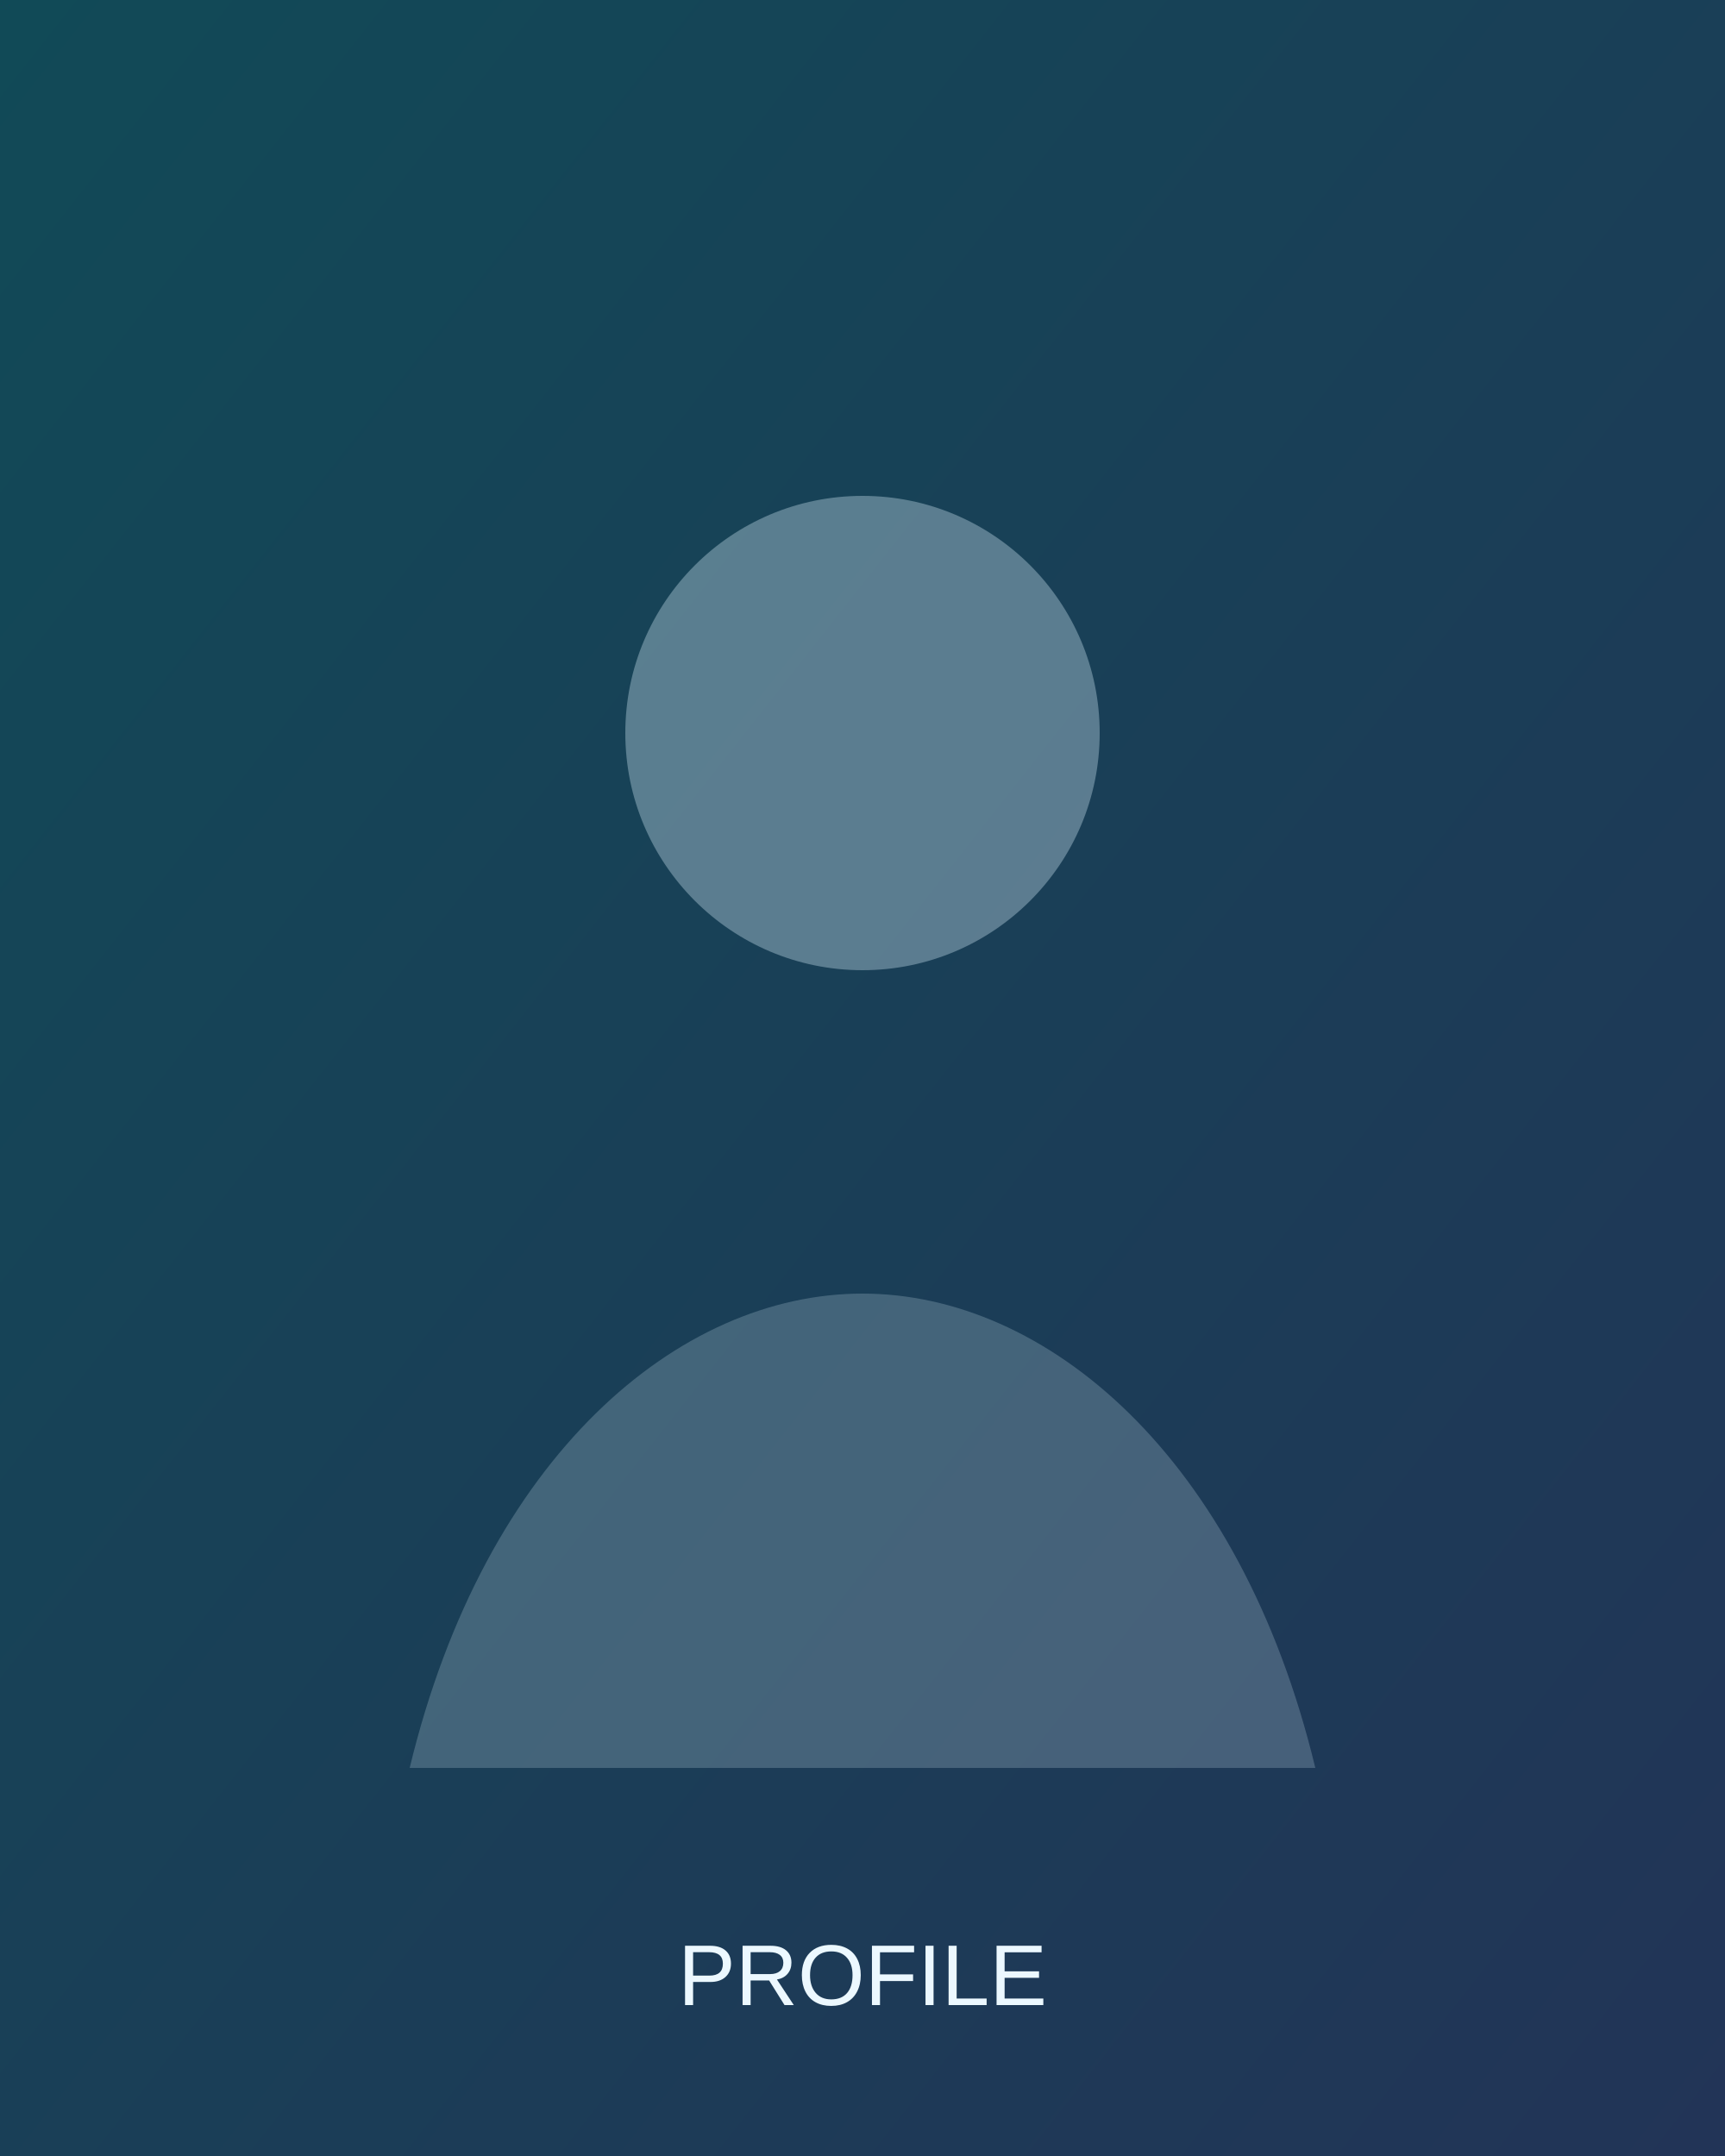
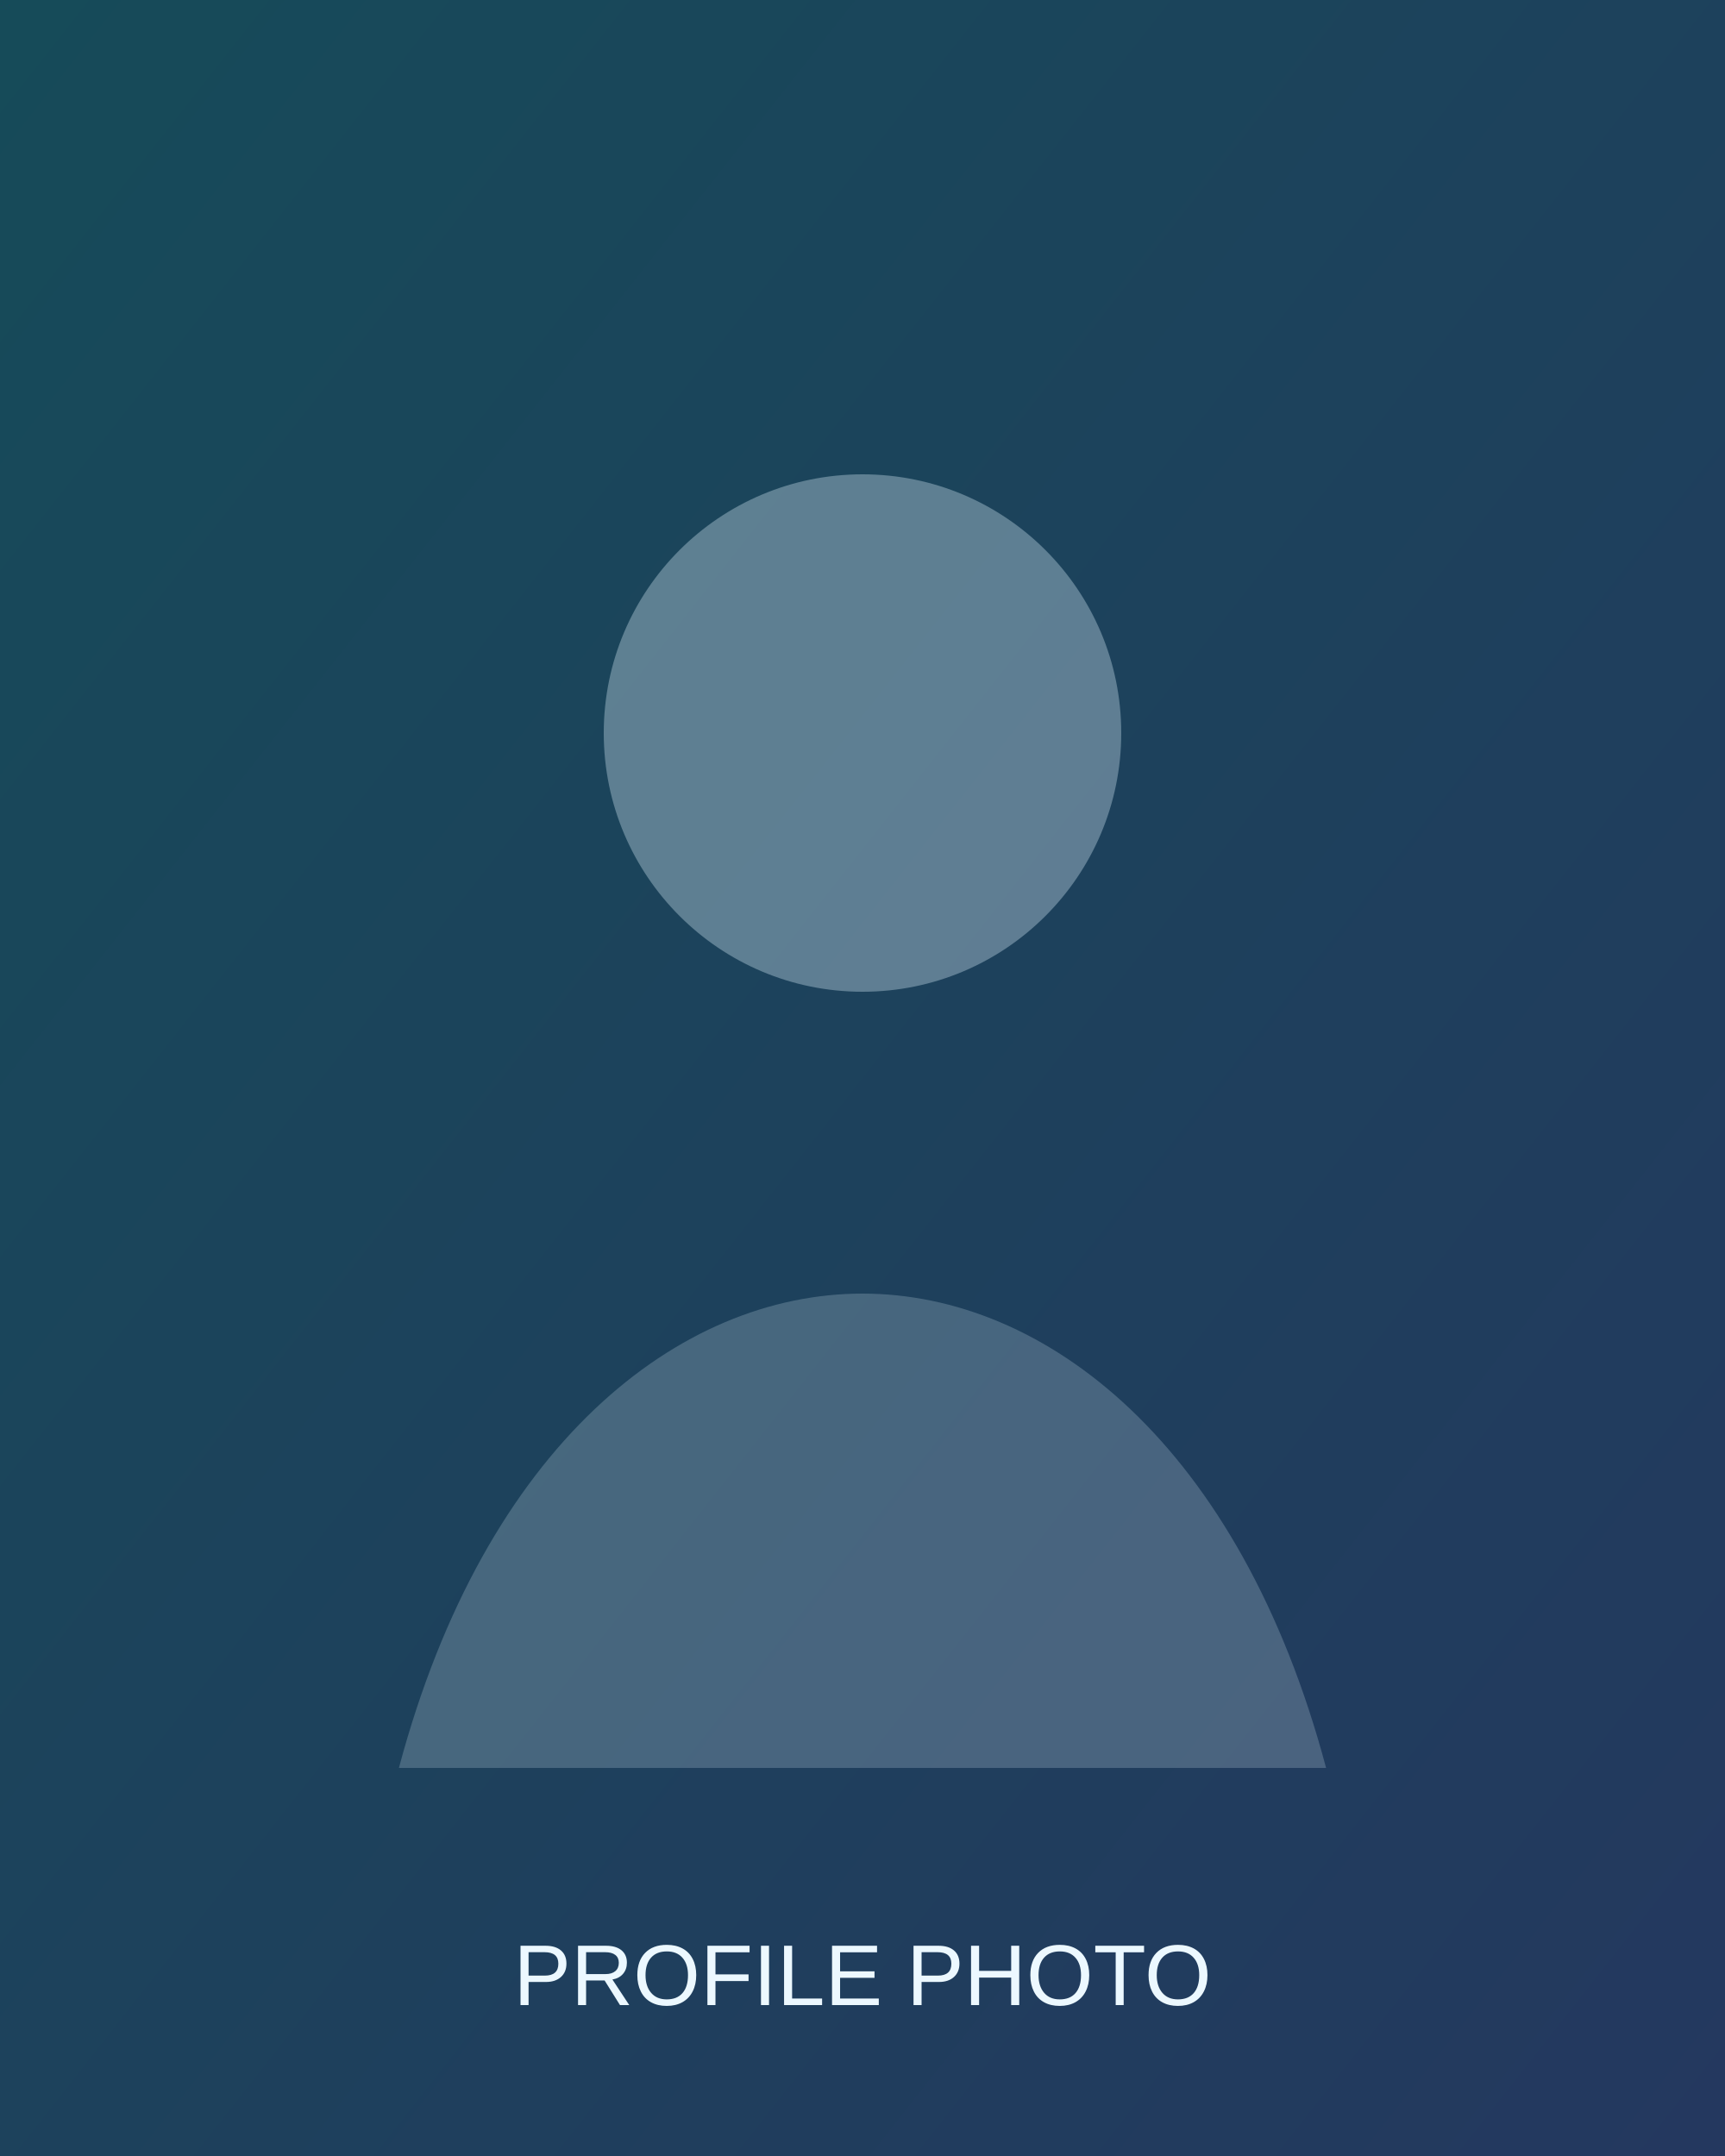
<svg xmlns="http://www.w3.org/2000/svg" viewBox="0 0 800 1000" role="img" aria-labelledby="t d">
  <defs>
    <linearGradient id="g" x1="0" y1="0" x2="1" y2="1">
-       <stop offset="0%" stop-color="#114a57" />
-       <stop offset="100%" stop-color="#223457" />
+       <stop offset="0%" stop-color="#164b59" />
+       <stop offset="100%" stop-color="#24385f" />
    </linearGradient>
  </defs>
  <rect width="800" height="1000" fill="url(#g)" />
-   <circle cx="400" cy="340" r="110" fill="#d8eef8" opacity="0.35" />
-   <path d="M190 820c35-145 125-220 210-220s175 75 210 220" fill="#d8eef8" opacity="0.22" />
-   <text x="400" y="930" font-family="Arial, sans-serif" font-size="40" text-anchor="middle" fill="#ecf8ff">PROFILE</text>
+   <circle cx="400" cy="340" r="120" fill="#d9eef8" opacity="0.35" />
+   <path d="M185 820c40-150 130-220 215-220s175 70 215 220" fill="#d9eef8" opacity="0.22" />
+   <text x="400" y="930" font-family="Arial, sans-serif" font-size="40" text-anchor="middle" fill="#ecf8ff">PROFILE PHOTO</text>
</svg>
